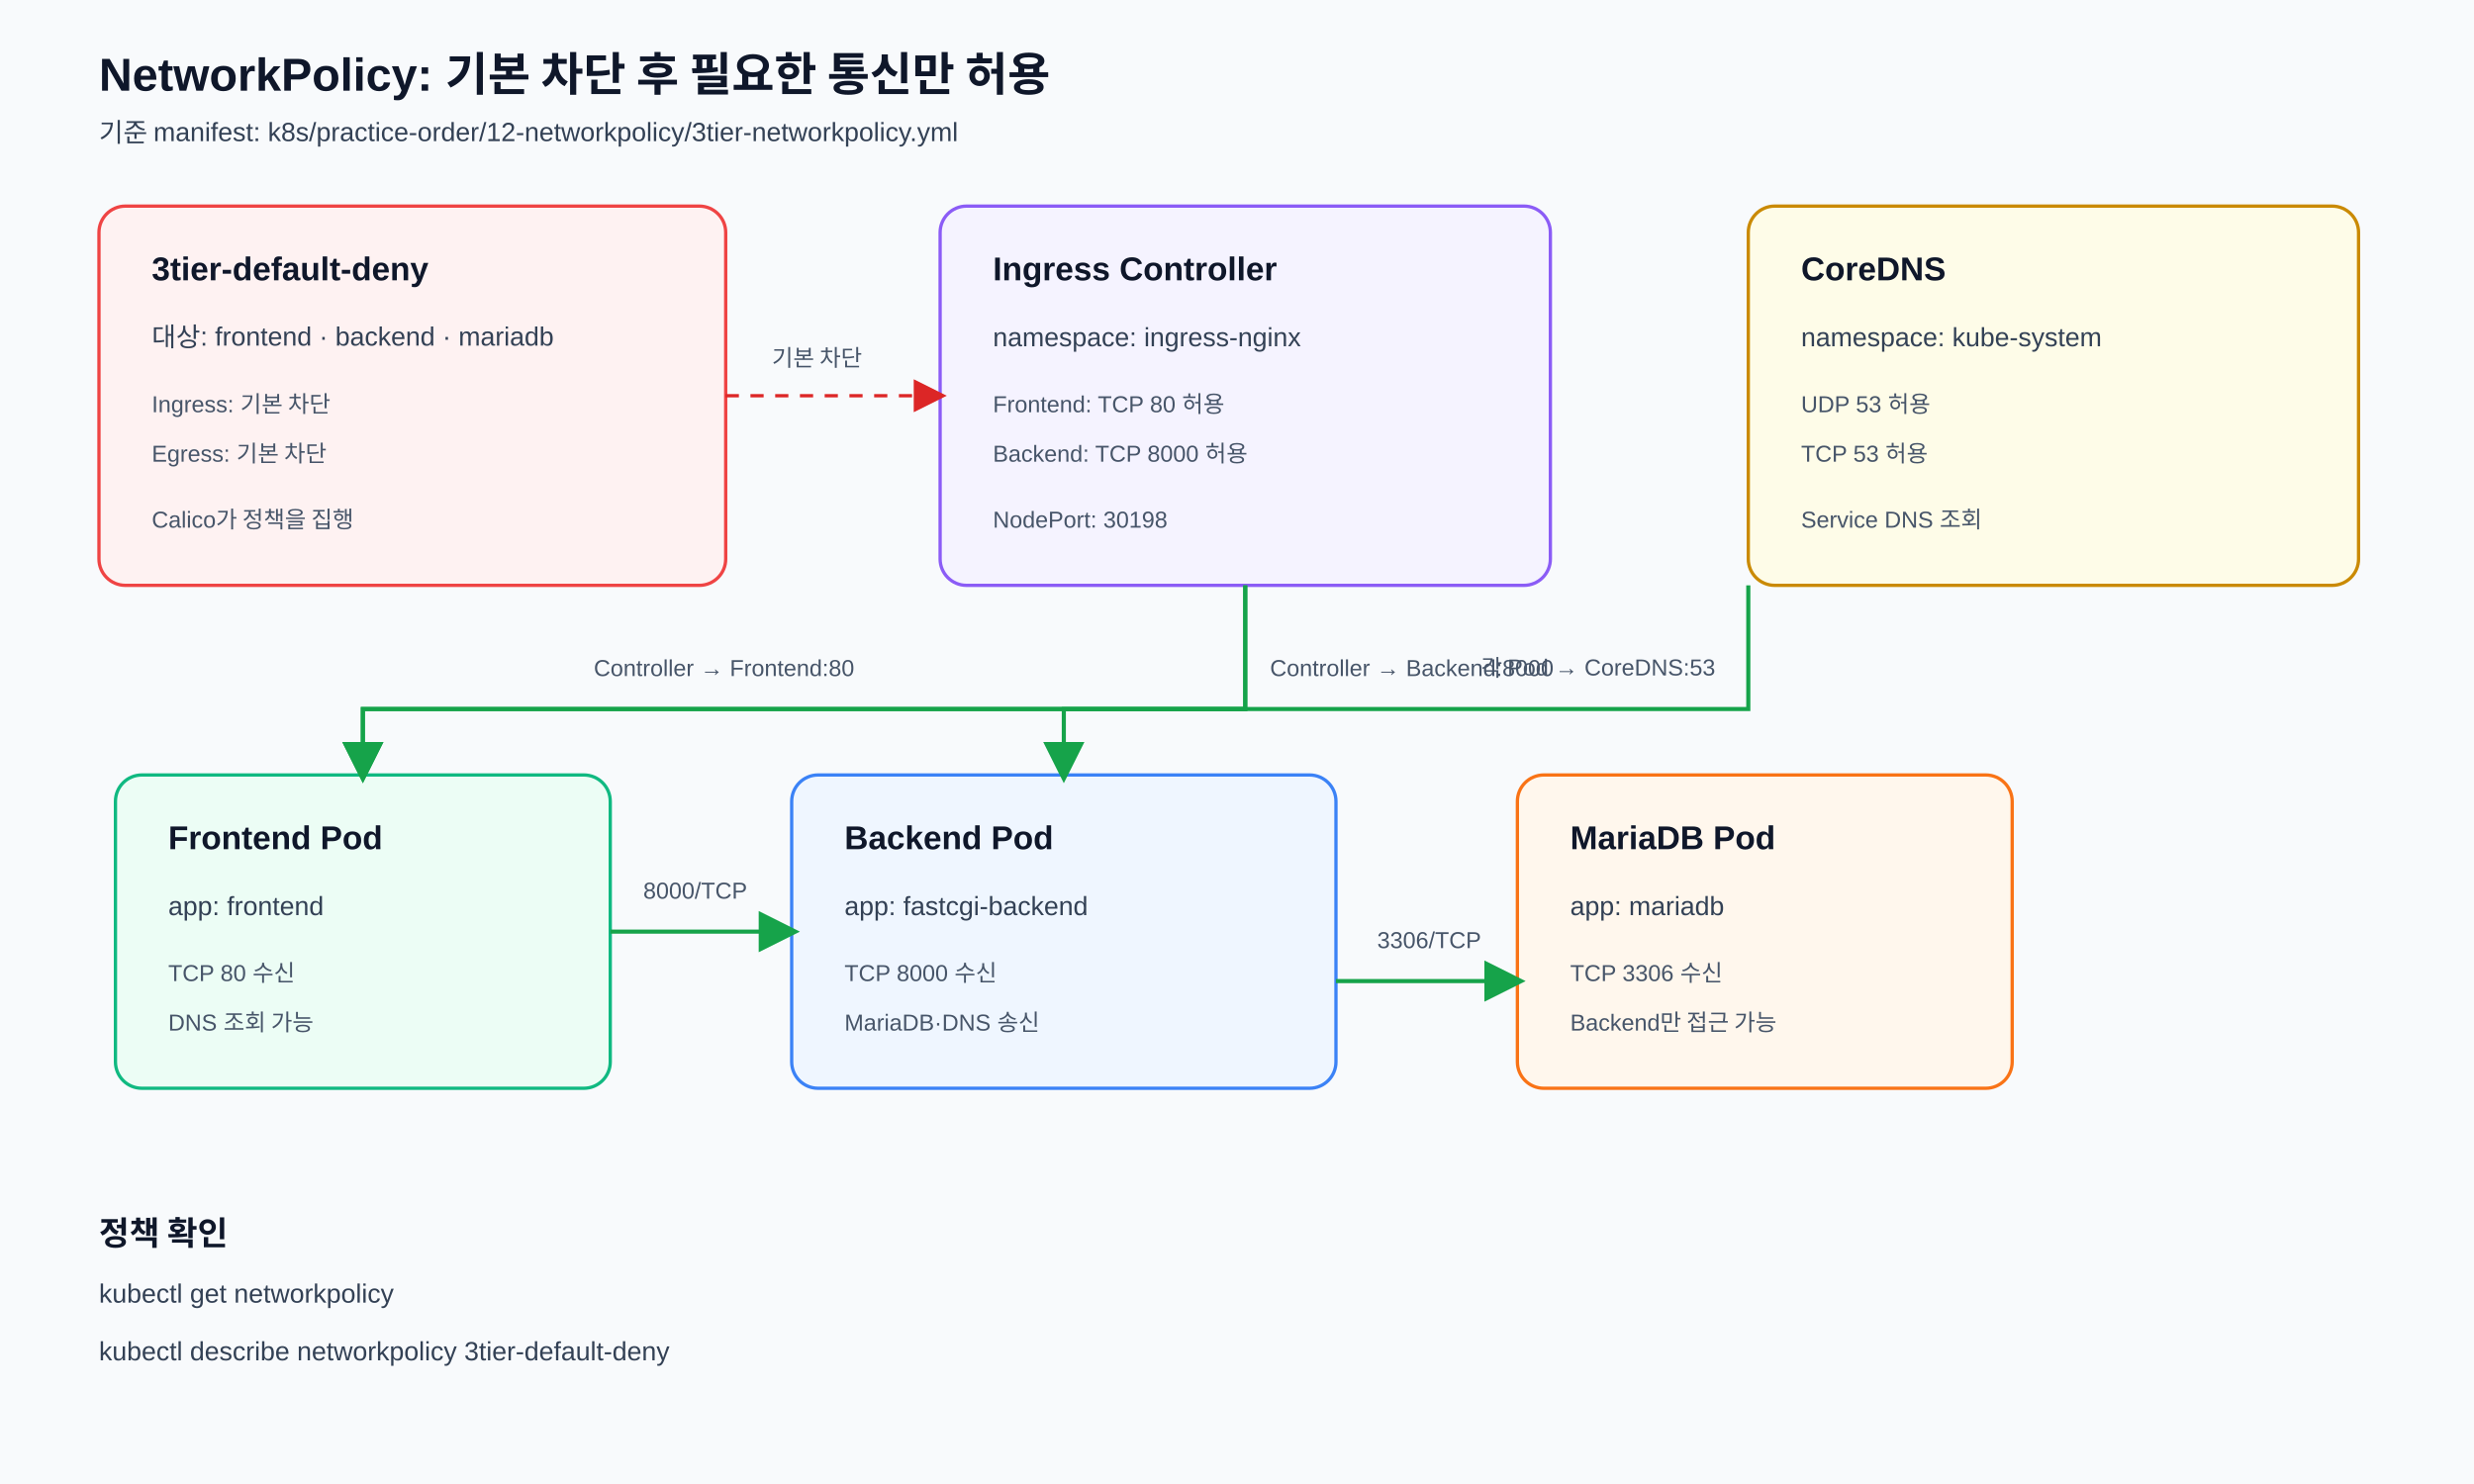
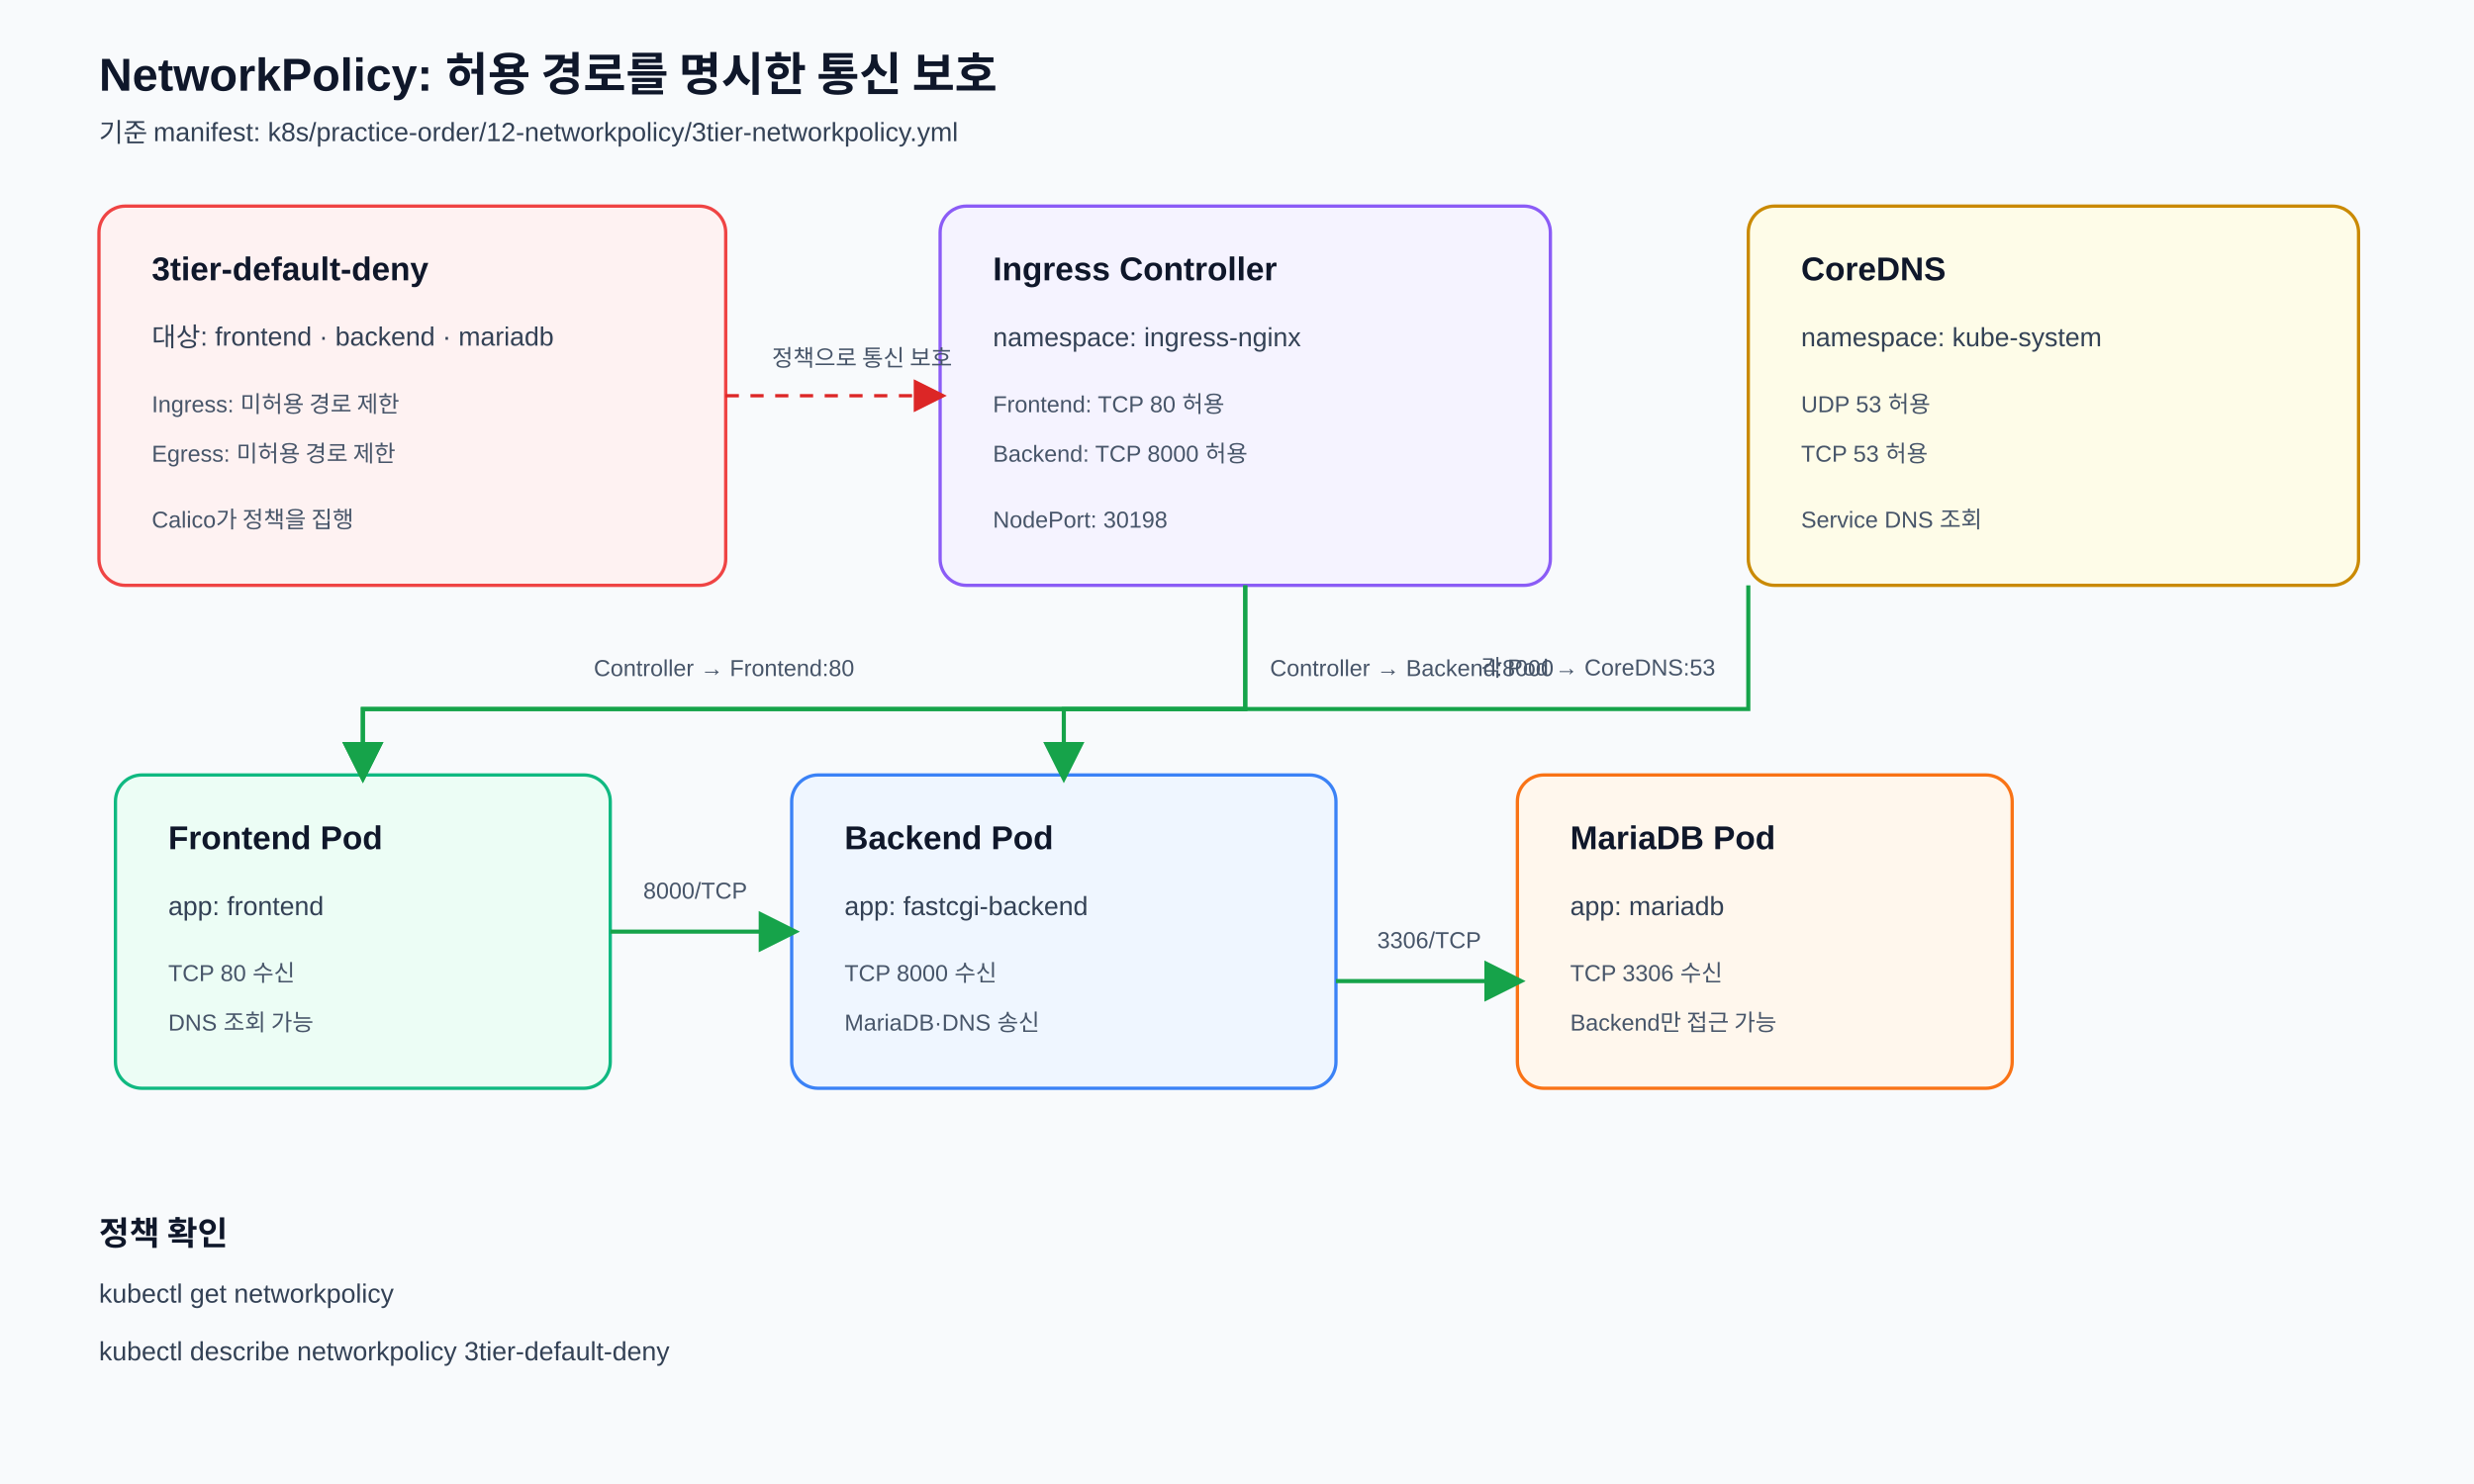
<svg xmlns="http://www.w3.org/2000/svg" width="1500" height="900" viewBox="0 0 1500 900" role="img" aria-labelledby="title desc">
  <defs>
    <marker id="allow-arrow" markerWidth="10" markerHeight="10" refX="8" refY="5" orient="auto">
      <path d="M0,0 L10,5 L0,10 Z" fill="#16a34a" />
    </marker>
    <marker id="deny-arrow" markerWidth="10" markerHeight="10" refX="8" refY="5" orient="auto">
      <path d="M0,0 L10,5 L0,10 Z" fill="#dc2626" />
    </marker>
    <style>
      .title { font: 700 28px Arial, sans-serif; fill: #0f172a; }
      .heading { font: 700 20px Arial, sans-serif; fill: #0f172a; }
      .body { font: 16px Arial, sans-serif; fill: #334155; }
      .small { font: 14px Arial, sans-serif; fill: #475569; }
      .deny { fill: #fef2f2; stroke: #ef4444; stroke-width: 2; }
      .controller { fill: #f5f3ff; stroke: #8b5cf6; stroke-width: 2; }
      .frontend { fill: #ecfdf5; stroke: #10b981; stroke-width: 2; }
      .backend { fill: #eff6ff; stroke: #3b82f6; stroke-width: 2; }
      .database { fill: #fff7ed; stroke: #f97316; stroke-width: 2; }
      .dns { fill: #fefce8; stroke: #ca8a04; stroke-width: 2; }
      .allow { stroke: #16a34a; stroke-width: 2.5; fill: none; marker-end: url(#allow-arrow); }
      .blocked { stroke: #dc2626; stroke-width: 2; fill: none; stroke-dasharray: 8 7; marker-end: url(#deny-arrow); }
    </style>
  </defs>
  <rect width="1500" height="900" fill="#f8fafc" />
-   <text x="60" y="55" class="title">NetworkPolicy: 기본 차단 후 필요한 통신만 허용</text>
+   <text x="60" y="55" class="title">NetworkPolicy: 허용 경로를 명시한 통신 보호</text>
  <text x="60" y="86" class="body">기준 manifest: k8s/practice-order/12-networkpolicy/3tier-networkpolicy.yml</text>
  <rect x="60" y="125" width="380" height="230" rx="16" class="deny" />
  <text x="92" y="170" class="heading">3tier-default-deny</text>
  <text x="92" y="210" class="body">대상: frontend · backend · mariadb</text>
-   <text x="92" y="250" class="small">Ingress: 기본 차단</text>
-   <text x="92" y="280" class="small">Egress: 기본 차단</text>
+   <text x="92" y="250" class="small">Ingress: 미허용 경로 제한</text>
+   <text x="92" y="280" class="small">Egress: 미허용 경로 제한</text>
  <text x="92" y="320" class="small">Calico가 정책을 집행</text>
  <rect x="570" y="125" width="370" height="230" rx="16" class="controller" />
  <text x="602" y="170" class="heading">Ingress Controller</text>
  <text x="602" y="210" class="body">namespace: ingress-nginx</text>
  <text x="602" y="250" class="small">Frontend: TCP 80 허용</text>
  <text x="602" y="280" class="small">Backend: TCP 8000 허용</text>
  <text x="602" y="320" class="small">NodePort: 30198</text>
  <path d="M440 240 H570" class="blocked" />
-   <text x="468" y="222" class="small">기본 차단</text>
+   <text x="468" y="222" class="small">정책으로 통신 보호</text>
  <rect x="1060" y="125" width="370" height="230" rx="16" class="dns" />
  <text x="1092" y="170" class="heading">CoreDNS</text>
  <text x="1092" y="210" class="body">namespace: kube-system</text>
  <text x="1092" y="250" class="small">UDP 53 허용</text>
  <text x="1092" y="280" class="small">TCP 53 허용</text>
  <text x="1092" y="320" class="small">Service DNS 조회</text>
  <rect x="70" y="470" width="300" height="190" rx="16" class="frontend" />
  <text x="102" y="515" class="heading">Frontend Pod</text>
  <text x="102" y="555" class="body">app: frontend</text>
  <text x="102" y="595" class="small">TCP 80 수신</text>
  <text x="102" y="625" class="small">DNS 조회 가능</text>
  <rect x="480" y="470" width="330" height="190" rx="16" class="backend" />
  <text x="512" y="515" class="heading">Backend Pod</text>
  <text x="512" y="555" class="body">app: fastcgi-backend</text>
  <text x="512" y="595" class="small">TCP 8000 수신</text>
  <text x="512" y="625" class="small">MariaDB·DNS 송신</text>
  <rect x="920" y="470" width="300" height="190" rx="16" class="database" />
  <text x="952" y="515" class="heading">MariaDB Pod</text>
  <text x="952" y="555" class="body">app: mariadb</text>
  <text x="952" y="595" class="small">TCP 3306 수신</text>
  <text x="952" y="625" class="small">Backend만 접근 가능</text>
  <path d="M755 355 V430 H220 V470" class="allow" />
  <text x="360" y="410" class="small">Controller → Frontend:80</text>
  <path d="M755 355 V430 H645 V470" class="allow" />
  <text x="770" y="410" class="small">Controller → Backend:8000</text>
  <path d="M370 565 H480" class="allow" />
  <text x="390" y="545" class="small">8000/TCP</text>
  <path d="M810 595 H920" class="allow" />
  <text x="835" y="575" class="small">3306/TCP</text>
  <path d="M1060 355 V430 H220 V470" class="allow" />
  <text x="1040" y="410" text-anchor="end" class="small">각 Pod → CoreDNS:53</text>
  <text x="60" y="755" class="heading">정책 확인</text>
  <text x="60" y="790" class="body">kubectl get networkpolicy</text>
  <text x="60" y="825" class="body">kubectl describe networkpolicy 3tier-default-deny</text>
</svg>
